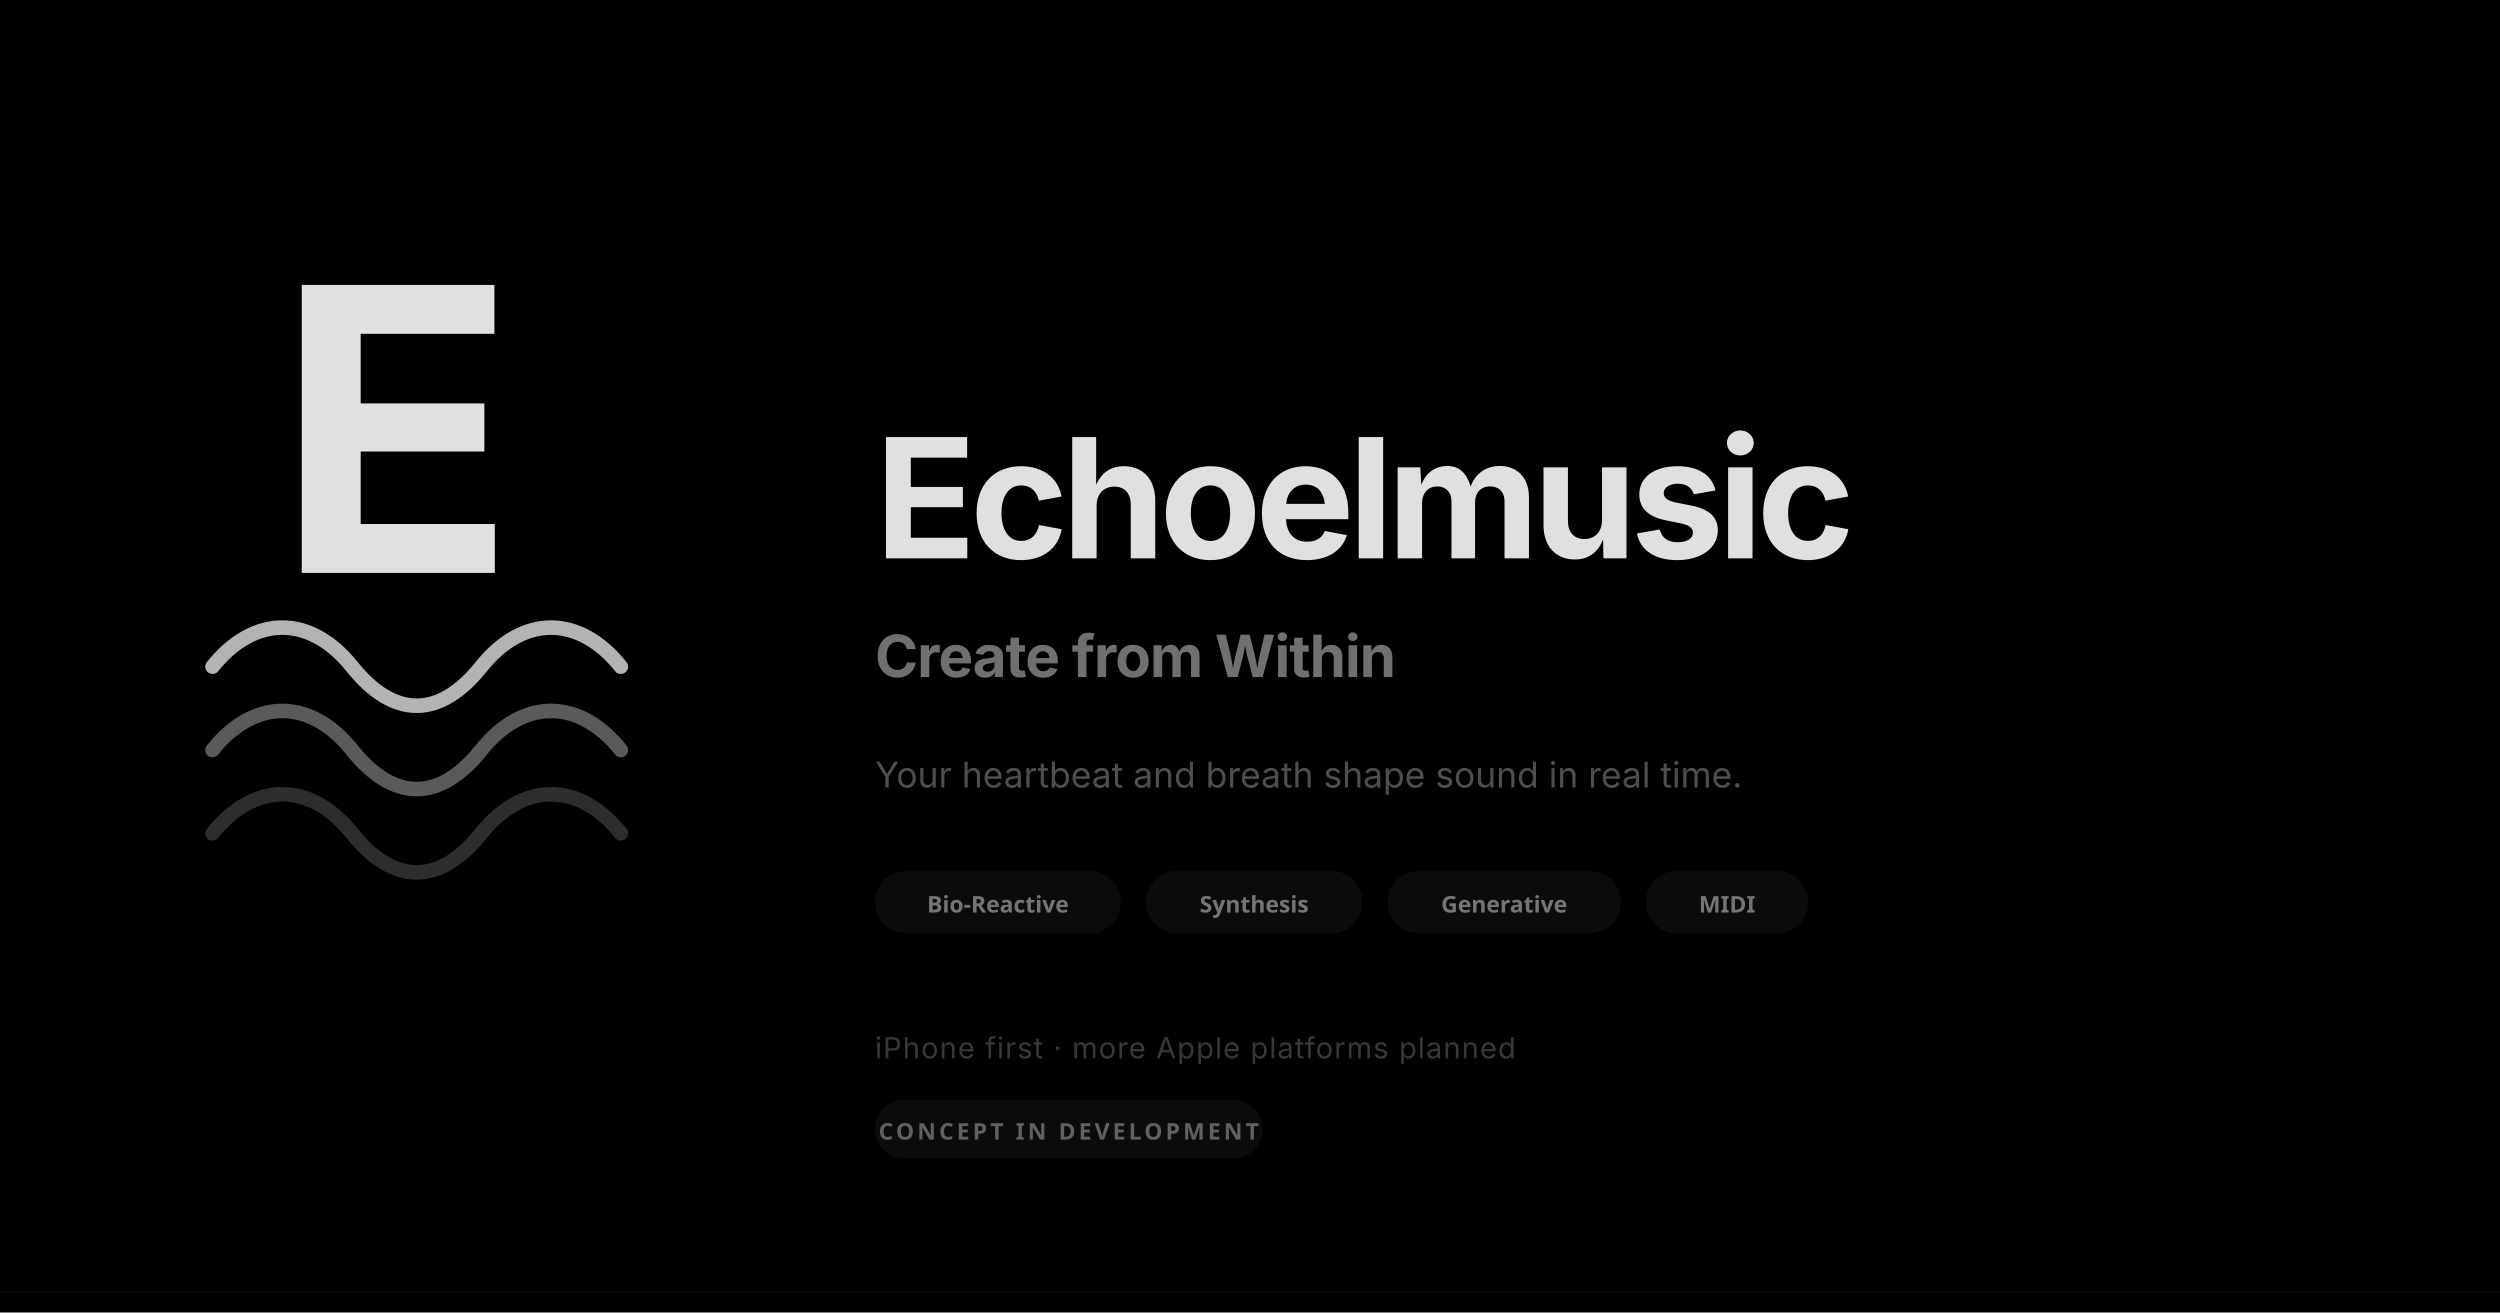
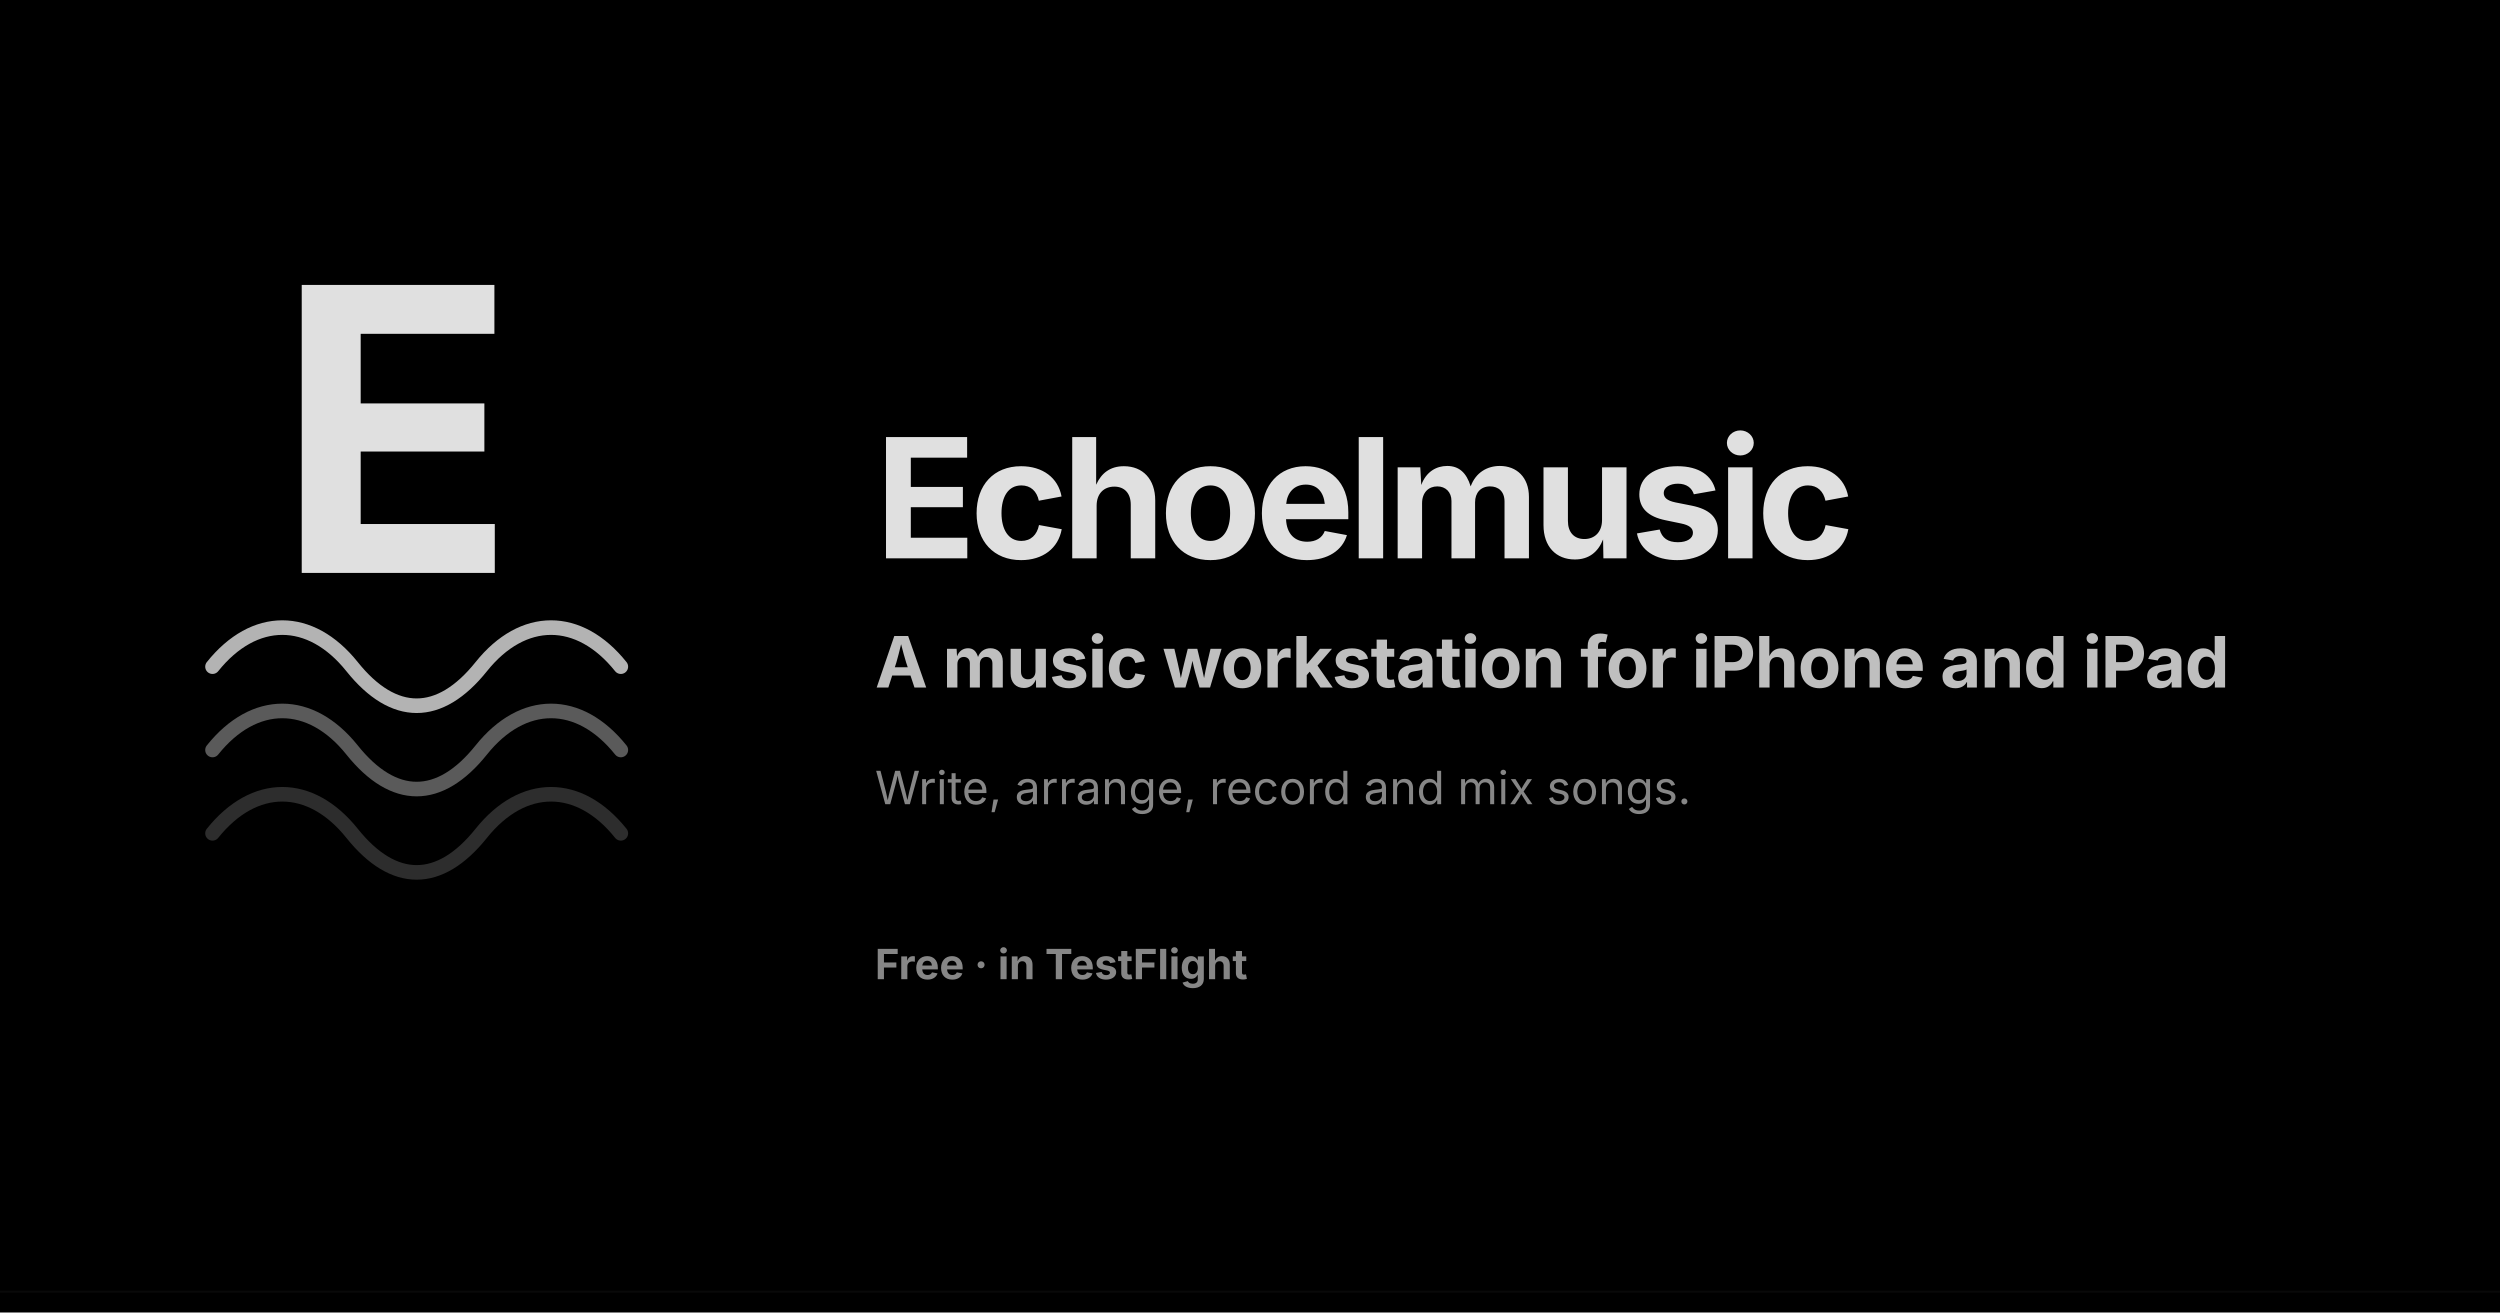
<svg xmlns="http://www.w3.org/2000/svg" viewBox="0 0 1200 630">
  <rect width="1200" height="630" fill="#000000" />
  <text x="190" y="275" text-anchor="middle" font-family="'Atkinson Hyperlegible',-apple-system,sans-serif" font-weight="700" font-size="190" fill="#e0e0e0">E</text>
  <g stroke="#e0e0e0" fill="none" stroke-width="7" stroke-linecap="round">
    <path d="M102,320 C122,295 149,295 169,320 C189,345 211,345 231,320 C251,295 278,295 298,320" opacity="0.8" />
    <path d="M102,360 C122,335 149,335 169,360 C189,385 211,385 231,360 C251,335 278,335 298,360" opacity="0.4" />
    <path d="M102,400 C122,375 149,375 169,400 C189,425 211,425 231,400 C251,375 278,375 298,400" opacity="0.2" />
  </g>
  <text x="420" y="268" font-family="'Atkinson Hyperlegible',-apple-system,BlinkMacSystemFont,'Helvetica Neue',sans-serif" font-size="80" font-weight="700" fill="#e0e0e0" letter-spacing="-3">
    Echoelmusic
  </text>
-   <text x="420" y="325" font-family="'Atkinson Hyperlegible',-apple-system,BlinkMacSystemFont,'Helvetica Neue',sans-serif" font-size="28" fill="#e0e0e0" font-weight="700" letter-spacing="-0.5" opacity="0.5">
-     Create from Within
+   <text x="420" y="330" font-family="'Atkinson Hyperlegible',-apple-system,BlinkMacSystemFont,'Helvetica Neue',sans-serif" font-size="34" fill="#e0e0e0" font-weight="700" letter-spacing="-0.5" opacity="0.85">
+     A music workstation for iPhone and iPad
  </text>
-   <text x="420" y="378" font-family="'Atkinson Hyperlegible',-apple-system,BlinkMacSystemFont,'Helvetica Neue',sans-serif" font-size="17" fill="#e0e0e0" font-weight="400" opacity="0.35">
-     Your heartbeat and breath shape sound in real time.
+   <text x="420" y="386" font-family="'Atkinson Hyperlegible',-apple-system,BlinkMacSystemFont,'Helvetica Neue',sans-serif" font-size="22" fill="#e0e0e0" font-weight="400" opacity="0.6">
+     Write, arrange, record and mix songs.
  </text>
-   <g transform="translate(420, 418)">
-     <rect x="0" y="0" width="118" height="30" rx="15" fill="#e0e0e0" opacity="0.05" />
-     <text x="59" y="20" font-family="'Atkinson Hyperlegible',sans-serif" font-size="11" fill="#e0e0e0" text-anchor="middle" font-weight="700" opacity="0.5">Bio-Reactive</text>
-     <rect x="130" y="0" width="104" height="30" rx="15" fill="#e0e0e0" opacity="0.05" />
-     <text x="182" y="20" font-family="'Atkinson Hyperlegible',sans-serif" font-size="11" fill="#e0e0e0" text-anchor="middle" font-weight="700" opacity="0.5">Synthesis</text>
-     <rect x="246" y="0" width="112" height="30" rx="15" fill="#e0e0e0" opacity="0.05" />
-     <text x="302" y="20" font-family="'Atkinson Hyperlegible',sans-serif" font-size="11" fill="#e0e0e0" text-anchor="middle" font-weight="700" opacity="0.5">Generative</text>
-     <rect x="370" y="0" width="78" height="30" rx="15" fill="#e0e0e0" opacity="0.05" />
-     <text x="409" y="20" font-family="'Atkinson Hyperlegible',sans-serif" font-size="11" fill="#e0e0e0" text-anchor="middle" font-weight="700" opacity="0.5">MIDI</text>
-   </g>
-   <text x="420" y="508" font-family="'Atkinson Hyperlegible',-apple-system,BlinkMacSystemFont,'Helvetica Neue',sans-serif" font-size="14" fill="#e0e0e0" font-weight="400" letter-spacing="0.5" opacity="0.25">
-     iPhone first  ·  more Apple platforms planned
+   <text x="420" y="470" font-family="'Atkinson Hyperlegible',-apple-system,BlinkMacSystemFont,'Helvetica Neue',sans-serif" font-size="20" fill="#e0e0e0" font-weight="700" opacity="0.6">
+     Free  ·  in TestFlight
  </text>
-   <rect x="420" y="528" width="186" height="28" rx="14" fill="#e0e0e0" opacity="0.05" />
-   <text x="513" y="547" font-family="'Atkinson Hyperlegible',sans-serif" font-size="11" fill="#e0e0e0" text-anchor="middle" font-weight="700" letter-spacing="1.5" opacity="0.4">CONCEPT IN DEVELOPMENT</text>
  <line x1="0" y1="620" x2="1200" y2="620" stroke="#e0e0e0" stroke-width="1" opacity="0.04" />
</svg>
